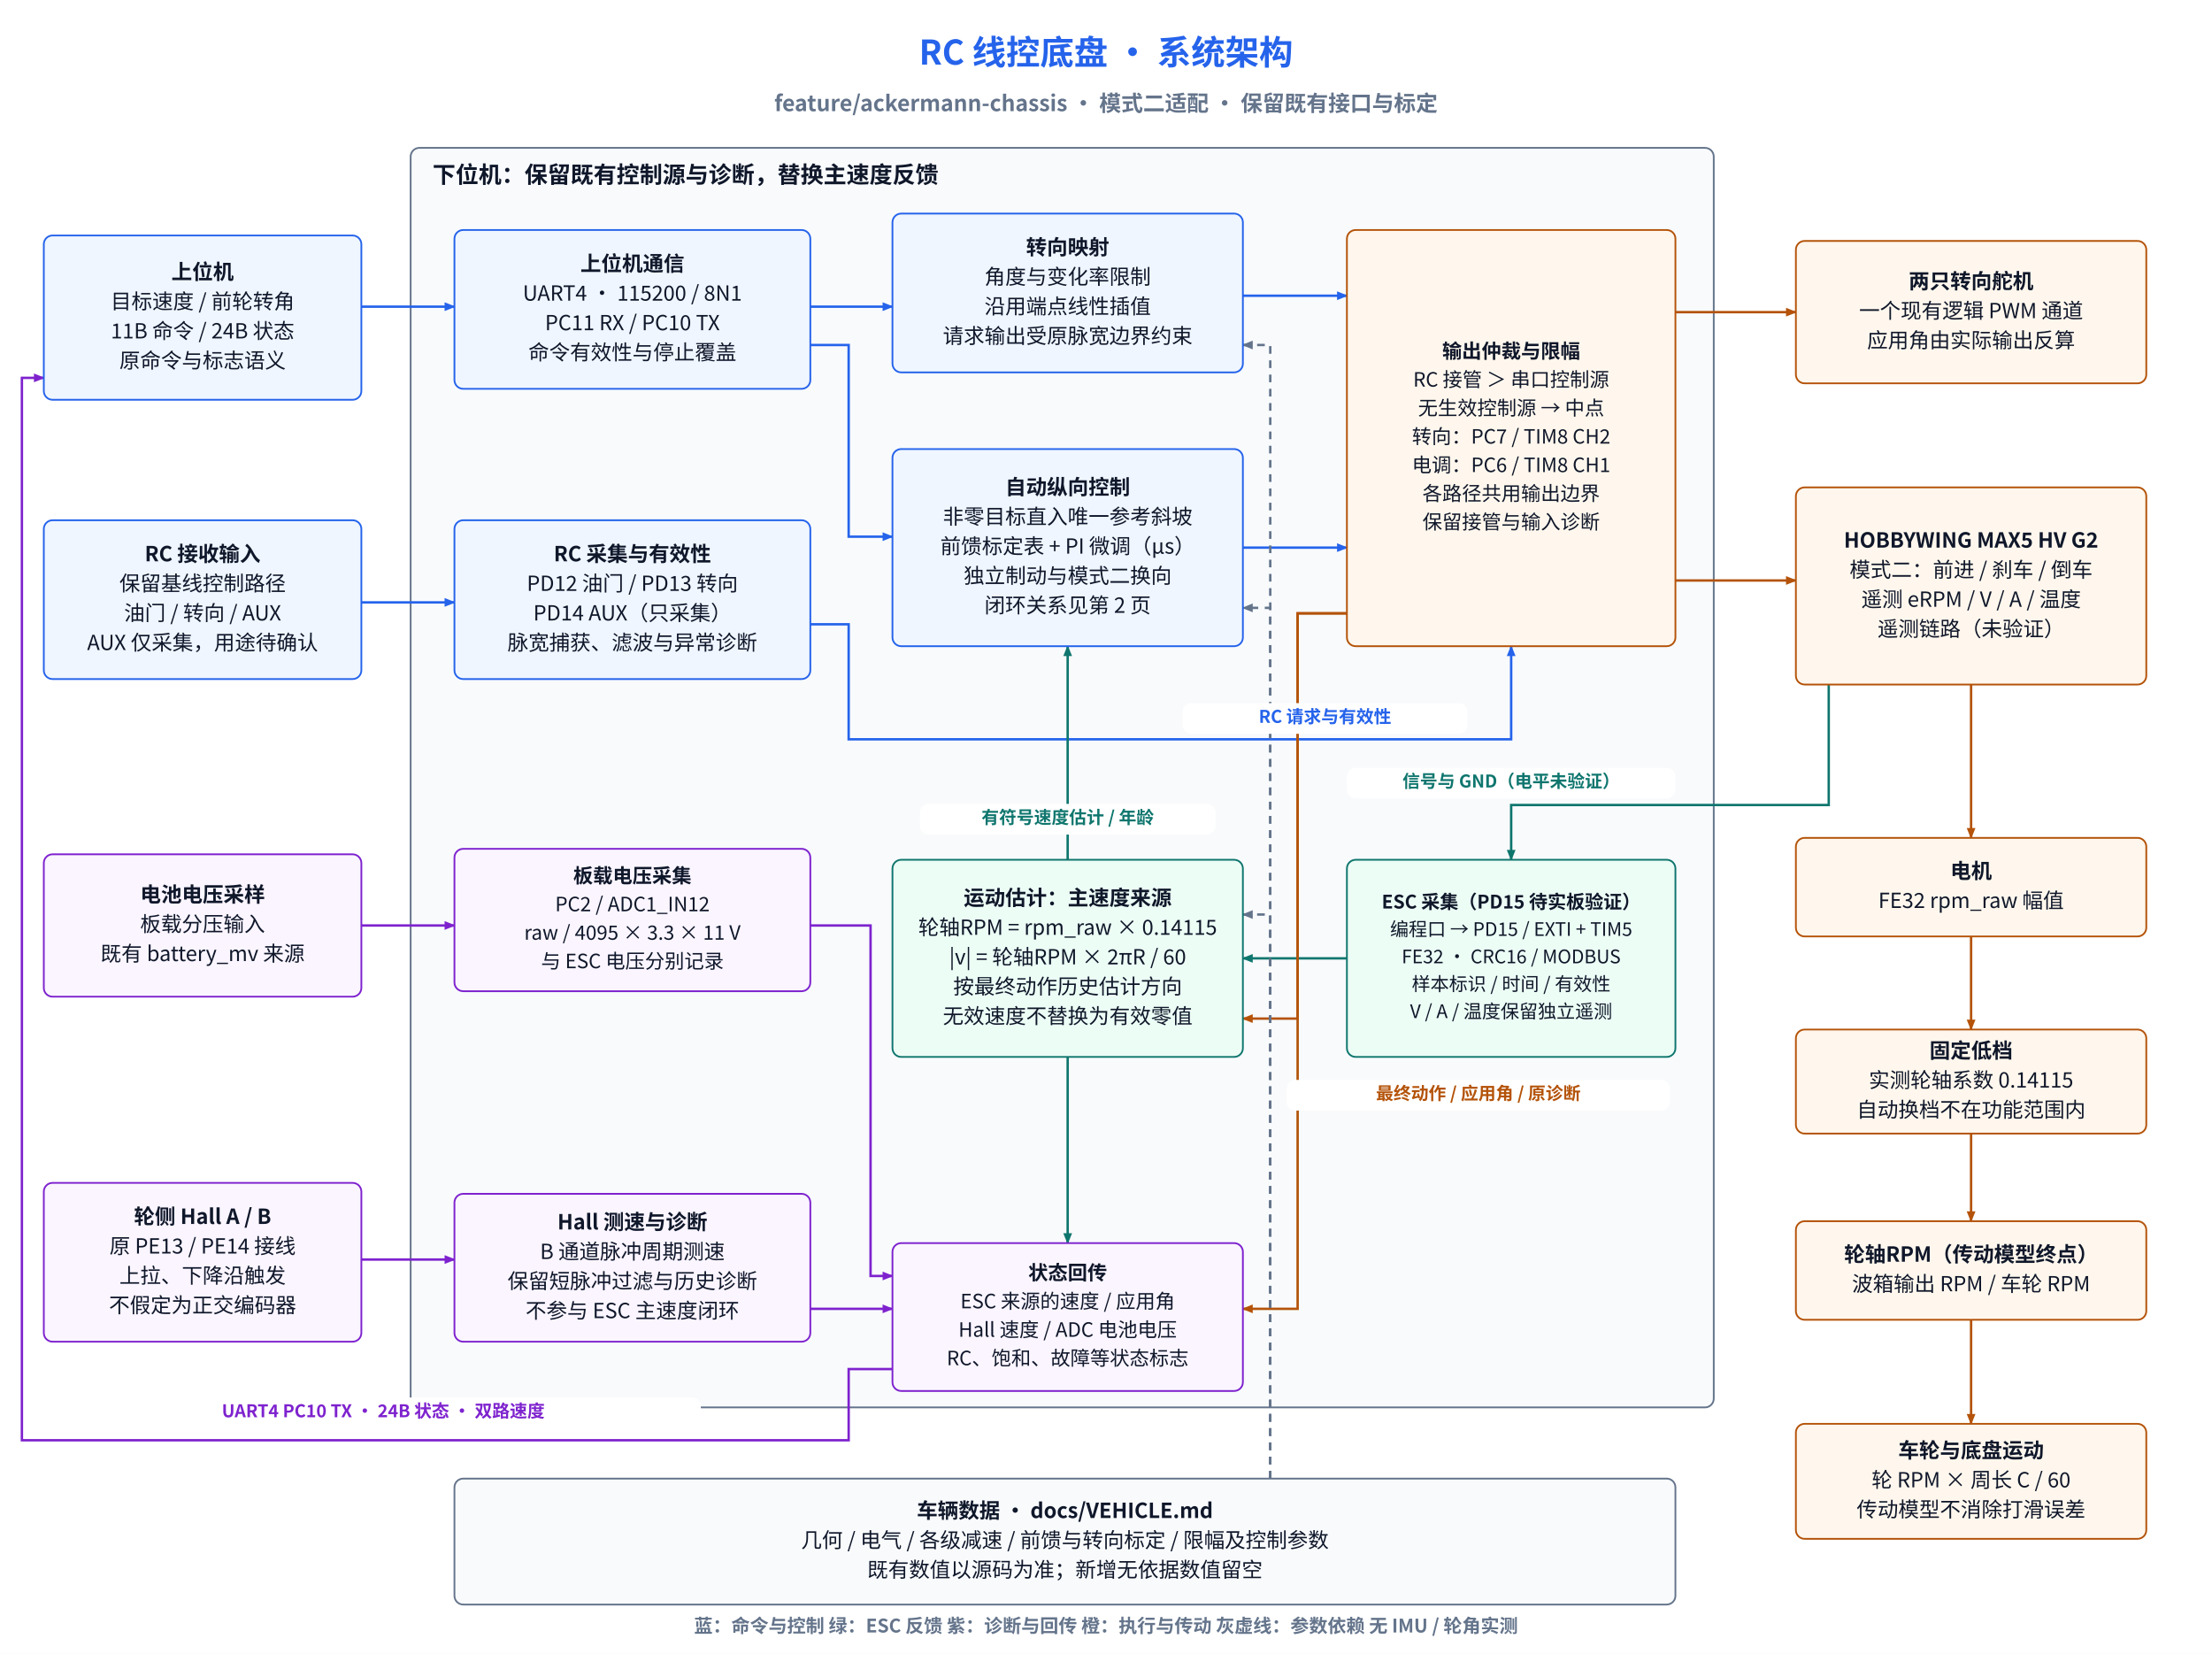
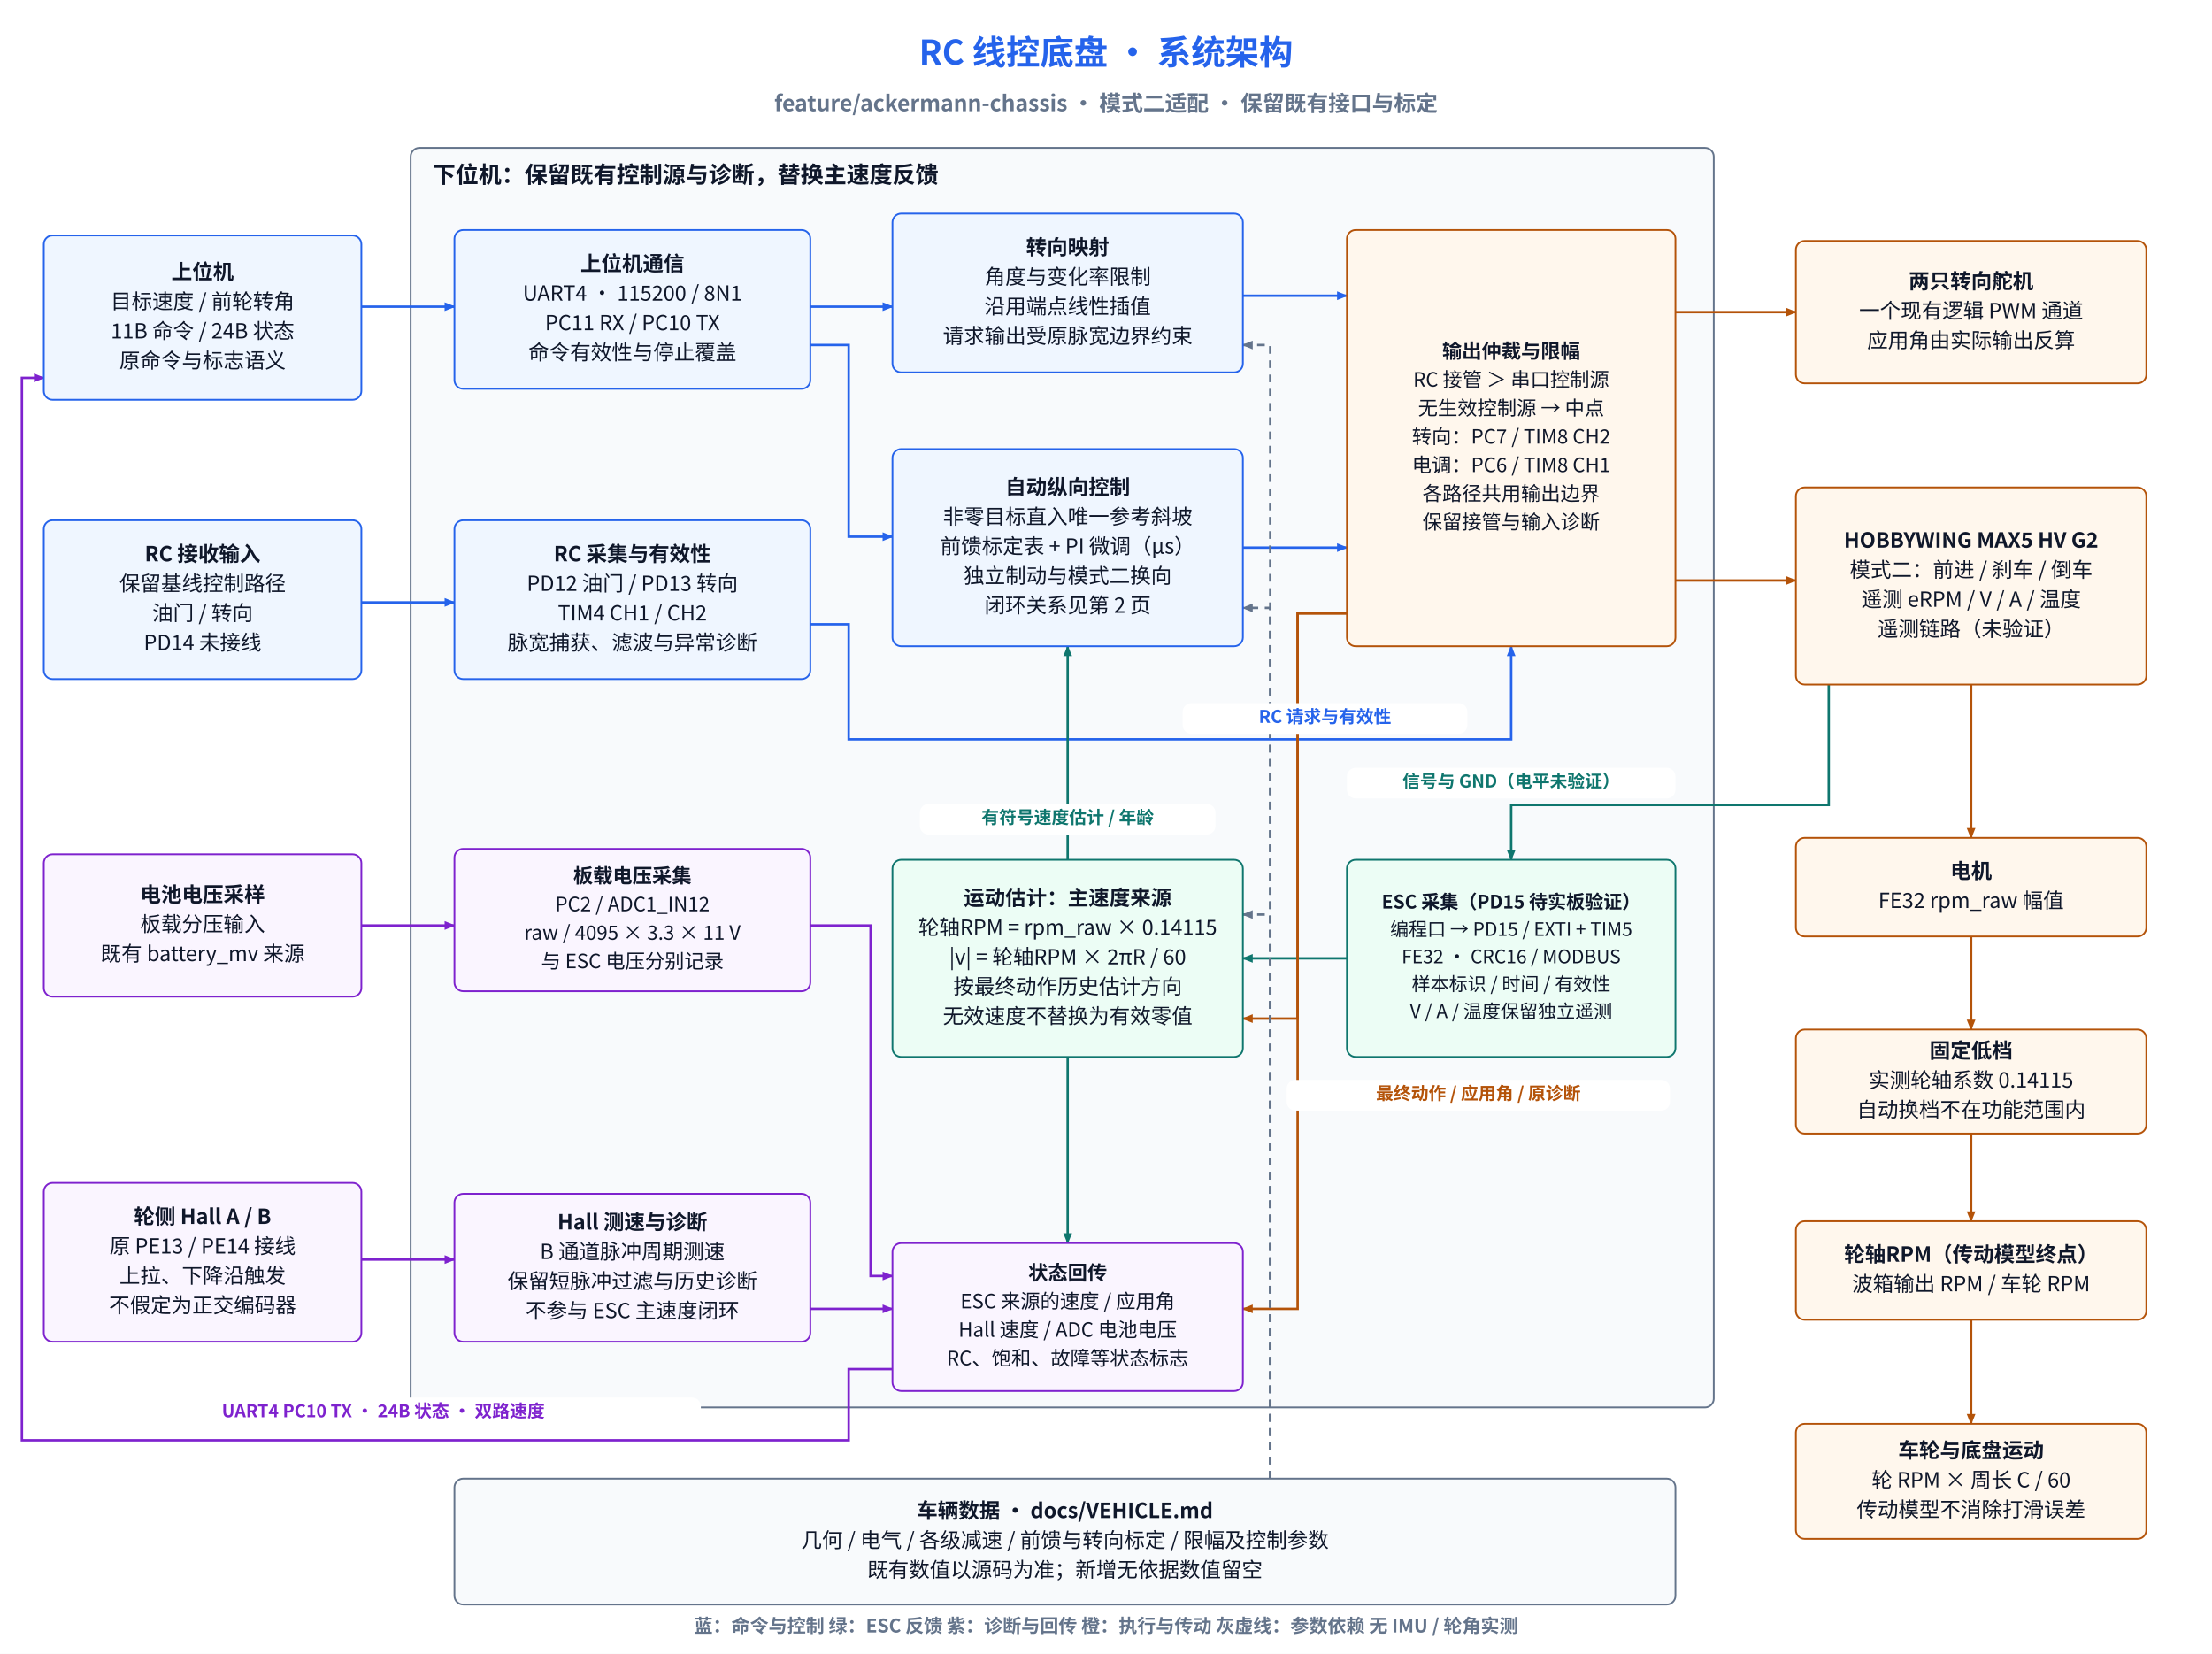
<svg xmlns="http://www.w3.org/2000/svg" width="2020" height="1510" viewBox="0 0 2020 1510" role="img">
  <rect width="100%" height="100%" fill="white" />
  <defs>
    <marker id="arrow-blue" markerWidth="10" markerHeight="8" refX="9" refY="4" orient="auto" markerUnits="userSpaceOnUse">
      <path d="M 0 0 L 10 4 L 0 8 Z" fill="#2563eb" />
    </marker>
    <marker id="arrow-green" markerWidth="10" markerHeight="8" refX="9" refY="4" orient="auto" markerUnits="userSpaceOnUse">
      <path d="M 0 0 L 10 4 L 0 8 Z" fill="#0f766e" />
    </marker>
    <marker id="arrow-orange" markerWidth="10" markerHeight="8" refX="9" refY="4" orient="auto" markerUnits="userSpaceOnUse">
      <path d="M 0 0 L 10 4 L 0 8 Z" fill="#b45309" />
    </marker>
    <marker id="arrow-purple" markerWidth="10" markerHeight="8" refX="9" refY="4" orient="auto" markerUnits="userSpaceOnUse">
      <path d="M 0 0 L 10 4 L 0 8 Z" fill="#7e22ce" />
    </marker>
    <marker id="arrow-gray" markerWidth="10" markerHeight="8" refX="9" refY="4" orient="auto" markerUnits="userSpaceOnUse">
      <path d="M 0 0 L 10 4 L 0 8 Z" fill="#64748b" />
    </marker>
    <marker id="arrow-red" markerWidth="10" markerHeight="8" refX="9" refY="4" orient="auto" markerUnits="userSpaceOnUse">
      <path d="M 0 0 L 10 4 L 0 8 Z" fill="#b91c1c" />
    </marker>
  </defs>
  <rect stroke-width="1.6" x="375" y="135" width="1190" height="1150" rx="8" fill="#f8fafc" stroke="#64748b" />
  <text font-family="Noto Sans CJK SC, sans-serif" font-size="21" font-weight="700" text-anchor="start" x="395" y="167" fill="#0f172a">下位机：保留既有控制源与诊断，替换主速度反馈</text>
  <polyline points="330,280 415,280" stroke="#2563eb" stroke-width="2.2" fill="none" marker-end="url(#arrow-blue)" />
  <polyline points="740,280 815,280" stroke="#2563eb" stroke-width="2.2" fill="none" marker-end="url(#arrow-blue)" />
  <polyline points="740,315 775,315 775,490 815,490" stroke="#2563eb" stroke-width="2.2" fill="none" marker-end="url(#arrow-blue)" />
  <polyline points="1135,270 1230,270" stroke="#2563eb" stroke-width="2.2" fill="none" marker-end="url(#arrow-blue)" />
  <polyline points="1135,500 1230,500" stroke="#2563eb" stroke-width="2.2" fill="none" marker-end="url(#arrow-blue)" />
  <polyline points="1530,285 1640,285" stroke="#b45309" stroke-width="2.2" fill="none" marker-end="url(#arrow-orange)" />
  <polyline points="1530,530 1640,530" stroke="#b45309" stroke-width="2.2" fill="none" marker-end="url(#arrow-orange)" />
  <polyline points="330,550 415,550" stroke="#2563eb" stroke-width="2.2" fill="none" marker-end="url(#arrow-blue)" />
  <polyline points="740,570 775,570 775,675 1380,675 1380,590" stroke="#2563eb" stroke-width="2.2" fill="none" marker-end="url(#arrow-blue)" />
  <polyline points="1670,625 1670,735 1380,735 1380,785" stroke="#0f766e" stroke-width="2.2" fill="none" marker-end="url(#arrow-green)" />
  <polyline points="1230,875 1135,875" stroke="#0f766e" stroke-width="2.2" fill="none" marker-end="url(#arrow-green)" />
  <polyline points="975,785 975,590" stroke="#0f766e" stroke-width="2.2" fill="none" marker-end="url(#arrow-green)" />
  <polyline points="1230,560 1185,560 1185,930 1135,930" stroke="#b45309" stroke-width="2.2" fill="none" marker-end="url(#arrow-orange)" />
  <polyline points="1230,560 1185,560 1185,1195 1135,1195" stroke="#b45309" stroke-width="2.2" fill="none" marker-end="url(#arrow-orange)" />
  <polyline points="975,965 975,1135" stroke="#0f766e" stroke-width="2.2" fill="none" marker-end="url(#arrow-green)" />
  <polyline points="330,845 415,845" stroke="#7e22ce" stroke-width="2.2" fill="none" marker-end="url(#arrow-purple)" />
  <polyline points="740,845 795,845 795,1165 815,1165" stroke="#7e22ce" stroke-width="2.2" fill="none" marker-end="url(#arrow-purple)" />
  <polyline points="330,1150 415,1150" stroke="#7e22ce" stroke-width="2.2" fill="none" marker-end="url(#arrow-purple)" />
  <polyline points="740,1195 815,1195" stroke="#7e22ce" stroke-width="2.2" fill="none" marker-end="url(#arrow-purple)" />
  <polyline points="815,1250 775,1250 775,1315 20,1315 20,345 40,345" stroke="#7e22ce" stroke-width="2.2" fill="none" marker-end="url(#arrow-purple)" />
  <polyline points="1800,625 1800,765" stroke="#b45309" stroke-width="2.2" fill="none" marker-end="url(#arrow-orange)" />
  <polyline points="1800,855 1800,940" stroke="#b45309" stroke-width="2.2" fill="none" marker-end="url(#arrow-orange)" />
  <polyline points="1800,1035 1800,1115" stroke="#b45309" stroke-width="2.2" fill="none" marker-end="url(#arrow-orange)" />
  <polyline points="1800,1205 1800,1300" stroke="#b45309" stroke-width="2.2" fill="none" marker-end="url(#arrow-orange)" />
  <polyline points="1160,1350 1160,315 1135,315" stroke="#64748b" stroke-width="2.2" fill="none" marker-end="url(#arrow-gray)" stroke-dasharray="7 6" />
  <polyline points="1160,1350 1160,555 1135,555" stroke="#64748b" stroke-width="2.2" fill="none" marker-end="url(#arrow-gray)" stroke-dasharray="7 6" />
  <polyline points="1160,1350 1160,835 1135,835" stroke="#64748b" stroke-width="2.2" fill="none" marker-end="url(#arrow-gray)" stroke-dasharray="7 6" />
  <text font-family="Noto Sans CJK SC, sans-serif" font-size="31" font-weight="700" text-anchor="middle" x="1010.0" y="59.0" fill="#2563eb">RC 线控底盘 · 系统架构</text>
  <text font-family="Noto Sans CJK SC, sans-serif" font-size="20" font-weight="700" text-anchor="middle" x="1010.0" y="101.5" fill="#64748b">feature/ackermann-chassis  ·  模式二适配  ·  保留既有接口与标定</text>
  <rect stroke-width="1.6" x="40" y="215" width="290" height="150" rx="8" fill="#eff6ff" stroke="#2563eb" />
  <text font-family="Noto Sans CJK SC, sans-serif" font-size="19" font-weight="700" text-anchor="middle" x="185.0" y="255.0" fill="#0f172a">上位机</text>
  <text font-family="Noto Sans CJK SC, sans-serif" font-size="19" font-weight="400" text-anchor="middle" x="185.0" y="282.0" fill="#0f172a">目标速度 / 前轮转角</text>
  <text font-family="Noto Sans CJK SC, sans-serif" font-size="19" font-weight="400" text-anchor="middle" x="185.0" y="309.0" fill="#0f172a">11B 命令 / 24B 状态</text>
  <text font-family="Noto Sans CJK SC, sans-serif" font-size="19" font-weight="400" text-anchor="middle" x="185.0" y="336.0" fill="#0f172a">原命令与标志语义</text>
  <rect stroke-width="1.6" x="415" y="210" width="325" height="145" rx="8" fill="#eff6ff" stroke="#2563eb" />
  <text font-family="Noto Sans CJK SC, sans-serif" font-size="19" font-weight="700" text-anchor="middle" x="577.5" y="247.5" fill="#0f172a">上位机通信</text>
  <text font-family="Noto Sans CJK SC, sans-serif" font-size="19" font-weight="400" text-anchor="middle" x="577.5" y="274.5" fill="#0f172a">UART4 · 115200 / 8N1</text>
  <text font-family="Noto Sans CJK SC, sans-serif" font-size="19" font-weight="400" text-anchor="middle" x="577.5" y="301.5" fill="#0f172a">PC11 RX / PC10 TX</text>
  <text font-family="Noto Sans CJK SC, sans-serif" font-size="19" font-weight="400" text-anchor="middle" x="577.5" y="328.5" fill="#0f172a">命令有效性与停止覆盖</text>
  <rect stroke-width="1.6" x="815" y="195" width="320" height="145" rx="8" fill="#eff6ff" stroke="#2563eb" />
  <text font-family="Noto Sans CJK SC, sans-serif" font-size="19" font-weight="700" text-anchor="middle" x="975.0" y="232.5" fill="#0f172a">转向映射</text>
  <text font-family="Noto Sans CJK SC, sans-serif" font-size="19" font-weight="400" text-anchor="middle" x="975.0" y="259.5" fill="#0f172a">角度与变化率限制</text>
  <text font-family="Noto Sans CJK SC, sans-serif" font-size="19" font-weight="400" text-anchor="middle" x="975.0" y="286.5" fill="#0f172a">沿用端点线性插值</text>
  <text font-family="Noto Sans CJK SC, sans-serif" font-size="19" font-weight="400" text-anchor="middle" x="975.0" y="313.5" fill="#0f172a">请求输出受原脉宽边界约束</text>
  <rect stroke-width="1.6" x="815" y="410" width="320" height="180" rx="8" fill="#eff6ff" stroke="#2563eb" />
  <text font-family="Noto Sans CJK SC, sans-serif" font-size="19" font-weight="700" text-anchor="middle" x="975.0" y="451.5" fill="#0f172a">自动纵向控制</text>
  <text font-family="Noto Sans CJK SC, sans-serif" font-size="19" font-weight="400" text-anchor="middle" x="975.0" y="478.5" fill="#0f172a">非零目标直入唯一参考斜坡</text>
  <text font-family="Noto Sans CJK SC, sans-serif" font-size="19" font-weight="400" text-anchor="middle" x="975.0" y="505.5" fill="#0f172a">前馈标定表 + PI 微调（µs）</text>
  <text font-family="Noto Sans CJK SC, sans-serif" font-size="19" font-weight="400" text-anchor="middle" x="975.0" y="532.5" fill="#0f172a">独立制动与模式二换向</text>
  <text font-family="Noto Sans CJK SC, sans-serif" font-size="19" font-weight="400" text-anchor="middle" x="975.0" y="559.5" fill="#0f172a">闭环关系见第 2 页</text>
  <rect stroke-width="1.6" x="1230" y="210" width="300" height="380" rx="8" fill="#fff7ed" stroke="#b45309" />
  <text font-family="Noto Sans CJK SC, sans-serif" font-size="18" font-weight="700" text-anchor="middle" x="1380.0" y="327.0" fill="#0f172a">输出仲裁与限幅</text>
  <text font-family="Noto Sans CJK SC, sans-serif" font-size="18" font-weight="400" text-anchor="middle" x="1380.0" y="353.0" fill="#0f172a">RC 接管 ＞ 串口控制源</text>
  <text font-family="Noto Sans CJK SC, sans-serif" font-size="18" font-weight="400" text-anchor="middle" x="1380.0" y="379.0" fill="#0f172a">无生效控制源 → 中点</text>
  <text font-family="Noto Sans CJK SC, sans-serif" font-size="18" font-weight="400" text-anchor="middle" x="1380.0" y="405.0" fill="#0f172a">转向：PC7 / TIM8 CH2</text>
  <text font-family="Noto Sans CJK SC, sans-serif" font-size="18" font-weight="400" text-anchor="middle" x="1380.0" y="431.0" fill="#0f172a">电调：PC6 / TIM8 CH1</text>
  <text font-family="Noto Sans CJK SC, sans-serif" font-size="18" font-weight="400" text-anchor="middle" x="1380.0" y="457.0" fill="#0f172a">各路径共用输出边界</text>
  <text font-family="Noto Sans CJK SC, sans-serif" font-size="18" font-weight="400" text-anchor="middle" x="1380.0" y="483.0" fill="#0f172a">保留接管与输入诊断</text>
  <rect stroke-width="1.6" x="1640" y="220" width="320" height="130" rx="8" fill="#fff7ed" stroke="#b45309" />
  <text font-family="Noto Sans CJK SC, sans-serif" font-size="19" font-weight="700" text-anchor="middle" x="1800.0" y="263.5" fill="#0f172a">两只转向舵机</text>
  <text font-family="Noto Sans CJK SC, sans-serif" font-size="19" font-weight="400" text-anchor="middle" x="1800.0" y="290.5" fill="#0f172a">一个现有逻辑 PWM 通道</text>
  <text font-family="Noto Sans CJK SC, sans-serif" font-size="19" font-weight="400" text-anchor="middle" x="1800.0" y="317.5" fill="#0f172a">应用角由实际输出反算</text>
  <rect stroke-width="1.6" x="1640" y="445" width="320" height="180" rx="8" fill="#fff7ed" stroke="#b45309" />
  <text font-family="Noto Sans CJK SC, sans-serif" font-size="19" font-weight="700" text-anchor="middle" x="1800.0" y="500.0" fill="#0f172a">HOBBYWING MAX5 HV G2</text>
  <text font-family="Noto Sans CJK SC, sans-serif" font-size="19" font-weight="400" text-anchor="middle" x="1800.0" y="527.0" fill="#0f172a">模式二：前进 / 刹车 / 倒车</text>
  <text font-family="Noto Sans CJK SC, sans-serif" font-size="19" font-weight="400" text-anchor="middle" x="1800.0" y="554.0" fill="#0f172a">遥测 eRPM / V / A / 温度</text>
  <text font-family="Noto Sans CJK SC, sans-serif" font-size="19" font-weight="400" text-anchor="middle" x="1800.0" y="581.0" fill="#0f172a">遥测链路（未验证）</text>
  <rect stroke-width="1.6" x="40" y="475" width="290" height="145" rx="8" fill="#eff6ff" stroke="#2563eb" />
  <text font-family="Noto Sans CJK SC, sans-serif" font-size="19" font-weight="700" text-anchor="middle" x="185.0" y="512.5" fill="#0f172a">RC 接收输入</text>
  <text font-family="Noto Sans CJK SC, sans-serif" font-size="19" font-weight="400" text-anchor="middle" x="185.0" y="539.5" fill="#0f172a">保留基线控制路径</text>
-   <text font-family="Noto Sans CJK SC, sans-serif" font-size="19" font-weight="400" text-anchor="middle" x="185.0" y="566.5" fill="#0f172a">油门 / 转向 / AUX</text>
-   <text font-family="Noto Sans CJK SC, sans-serif" font-size="19" font-weight="400" text-anchor="middle" x="185.0" y="593.5" fill="#0f172a">AUX 仅采集，用途待确认</text>
+   <text font-family="Noto Sans CJK SC, sans-serif" font-size="19" font-weight="400" text-anchor="middle" x="185.0" y="566.5" fill="#0f172a">油门 / 转向</text>
+   <text font-family="Noto Sans CJK SC, sans-serif" font-size="19" font-weight="400" text-anchor="middle" x="185.0" y="593.5" fill="#0f172a">PD14 未接线</text>
  <rect stroke-width="1.6" x="415" y="475" width="325" height="145" rx="8" fill="#eff6ff" stroke="#2563eb" />
  <text font-family="Noto Sans CJK SC, sans-serif" font-size="19" font-weight="700" text-anchor="middle" x="577.5" y="512.5" fill="#0f172a">RC 采集与有效性</text>
  <text font-family="Noto Sans CJK SC, sans-serif" font-size="19" font-weight="400" text-anchor="middle" x="577.5" y="539.5" fill="#0f172a">PD12 油门 / PD13 转向</text>
-   <text font-family="Noto Sans CJK SC, sans-serif" font-size="19" font-weight="400" text-anchor="middle" x="577.5" y="566.5" fill="#0f172a">PD14 AUX（只采集）</text>
+   <text font-family="Noto Sans CJK SC, sans-serif" font-size="19" font-weight="400" text-anchor="middle" x="577.5" y="566.5" fill="#0f172a">TIM4 CH1 / CH2</text>
  <text font-family="Noto Sans CJK SC, sans-serif" font-size="19" font-weight="400" text-anchor="middle" x="577.5" y="593.5" fill="#0f172a">脉宽捕获、滤波与异常诊断</text>
  <rect stroke-width="1.6" x="40" y="780" width="290" height="130" rx="8" fill="#faf5ff" stroke="#7e22ce" />
  <text font-family="Noto Sans CJK SC, sans-serif" font-size="19" font-weight="700" text-anchor="middle" x="185.0" y="823.5" fill="#0f172a">电池电压采样</text>
  <text font-family="Noto Sans CJK SC, sans-serif" font-size="19" font-weight="400" text-anchor="middle" x="185.0" y="850.5" fill="#0f172a">板载分压输入</text>
  <text font-family="Noto Sans CJK SC, sans-serif" font-size="19" font-weight="400" text-anchor="middle" x="185.0" y="877.5" fill="#0f172a">既有 battery_mv 来源</text>
  <rect stroke-width="1.6" x="415" y="775" width="325" height="130" rx="8" fill="#faf5ff" stroke="#7e22ce" />
  <text font-family="Noto Sans CJK SC, sans-serif" font-size="18" font-weight="700" text-anchor="middle" x="577.5" y="806.0" fill="#0f172a">板载电压采集</text>
  <text font-family="Noto Sans CJK SC, sans-serif" font-size="18" font-weight="400" text-anchor="middle" x="577.5" y="832.0" fill="#0f172a">PC2 / ADC1_IN12</text>
  <text font-family="Noto Sans CJK SC, sans-serif" font-size="18" font-weight="400" text-anchor="middle" x="577.5" y="858.0" fill="#0f172a">raw / 4095 × 3.3 × 11 V</text>
  <text font-family="Noto Sans CJK SC, sans-serif" font-size="18" font-weight="400" text-anchor="middle" x="577.5" y="884.0" fill="#0f172a">与 ESC 电压分别记录</text>
  <rect stroke-width="1.6" x="815" y="785" width="320" height="180" rx="8" fill="#ecfdf5" stroke="#0f766e" />
  <text font-family="Noto Sans CJK SC, sans-serif" font-size="19" font-weight="700" text-anchor="middle" x="975.0" y="826.5" fill="#0f172a">运动估计：主速度来源</text>
  <text font-family="Noto Sans CJK SC, sans-serif" font-size="19" font-weight="400" text-anchor="middle" x="975.0" y="853.5" fill="#0f172a">轮轴RPM = rpm_raw × 0.14115</text>
  <text font-family="Noto Sans CJK SC, sans-serif" font-size="19" font-weight="400" text-anchor="middle" x="975.0" y="880.5" fill="#0f172a">|v| = 轮轴RPM × 2πR / 60</text>
  <text font-family="Noto Sans CJK SC, sans-serif" font-size="19" font-weight="400" text-anchor="middle" x="975.0" y="907.5" fill="#0f172a">按最终动作历史估计方向</text>
  <text font-family="Noto Sans CJK SC, sans-serif" font-size="19" font-weight="400" text-anchor="middle" x="975.0" y="934.5" fill="#0f172a">无效速度不替换为有效零值</text>
  <rect stroke-width="1.6" x="1230" y="785" width="300" height="180" rx="8" fill="#ecfdf5" stroke="#0f766e" />
  <text font-family="Noto Sans CJK SC, sans-serif" font-size="17" font-weight="700" text-anchor="middle" x="1380.0" y="829.5" fill="#0f172a">ESC 采集（PD15 待实板验证）</text>
  <text font-family="Noto Sans CJK SC, sans-serif" font-size="17" font-weight="400" text-anchor="middle" x="1380.0" y="854.5" fill="#0f172a">编程口 → PD15 / EXTI + TIM5</text>
  <text font-family="Noto Sans CJK SC, sans-serif" font-size="17" font-weight="400" text-anchor="middle" x="1380.0" y="879.5" fill="#0f172a">FE32 · CRC16 / MODBUS</text>
  <text font-family="Noto Sans CJK SC, sans-serif" font-size="17" font-weight="400" text-anchor="middle" x="1380.0" y="904.5" fill="#0f172a">样本标识 / 时间 / 有效性</text>
  <text font-family="Noto Sans CJK SC, sans-serif" font-size="17" font-weight="400" text-anchor="middle" x="1380.0" y="929.5" fill="#0f172a">V / A / 温度保留独立遥测</text>
  <rect stroke-width="1.6" x="40" y="1080" width="290" height="145" rx="8" fill="#faf5ff" stroke="#7e22ce" />
  <text font-family="Noto Sans CJK SC, sans-serif" font-size="19" font-weight="700" text-anchor="middle" x="185.0" y="1117.5" fill="#0f172a">轮侧 Hall A / B</text>
  <text font-family="Noto Sans CJK SC, sans-serif" font-size="19" font-weight="400" text-anchor="middle" x="185.0" y="1144.5" fill="#0f172a">原 PE13 / PE14 接线</text>
  <text font-family="Noto Sans CJK SC, sans-serif" font-size="19" font-weight="400" text-anchor="middle" x="185.0" y="1171.5" fill="#0f172a">上拉、下降沿触发</text>
  <text font-family="Noto Sans CJK SC, sans-serif" font-size="19" font-weight="400" text-anchor="middle" x="185.0" y="1198.5" fill="#0f172a">不假定为正交编码器</text>
  <rect stroke-width="1.6" x="415" y="1090" width="325" height="135" rx="8" fill="#faf5ff" stroke="#7e22ce" />
  <text font-family="Noto Sans CJK SC, sans-serif" font-size="19" font-weight="700" text-anchor="middle" x="577.5" y="1122.5" fill="#0f172a">Hall 测速与诊断</text>
  <text font-family="Noto Sans CJK SC, sans-serif" font-size="19" font-weight="400" text-anchor="middle" x="577.5" y="1149.5" fill="#0f172a">B 通道脉冲周期测速</text>
  <text font-family="Noto Sans CJK SC, sans-serif" font-size="19" font-weight="400" text-anchor="middle" x="577.5" y="1176.5" fill="#0f172a">保留短脉冲过滤与历史诊断</text>
  <text font-family="Noto Sans CJK SC, sans-serif" font-size="19" font-weight="400" text-anchor="middle" x="577.5" y="1203.5" fill="#0f172a">不参与 ESC 主速度闭环</text>
  <rect stroke-width="1.6" x="815" y="1135" width="320" height="135" rx="8" fill="#faf5ff" stroke="#7e22ce" />
  <text font-family="Noto Sans CJK SC, sans-serif" font-size="18" font-weight="700" text-anchor="middle" x="975.0" y="1168.5" fill="#0f172a">状态回传</text>
  <text font-family="Noto Sans CJK SC, sans-serif" font-size="18" font-weight="400" text-anchor="middle" x="975.0" y="1194.5" fill="#0f172a">ESC 来源的速度 / 应用角</text>
  <text font-family="Noto Sans CJK SC, sans-serif" font-size="18" font-weight="400" text-anchor="middle" x="975.0" y="1220.5" fill="#0f172a">Hall 速度 / ADC 电池电压</text>
  <text font-family="Noto Sans CJK SC, sans-serif" font-size="18" font-weight="400" text-anchor="middle" x="975.0" y="1246.5" fill="#0f172a">RC、饱和、故障等状态标志</text>
  <rect stroke-width="1.6" x="1640" y="765" width="320" height="90" rx="8" fill="#fff7ed" stroke="#b45309" />
  <text font-family="Noto Sans CJK SC, sans-serif" font-size="19" font-weight="700" text-anchor="middle" x="1800.0" y="802.0" fill="#0f172a">电机</text>
  <text font-family="Noto Sans CJK SC, sans-serif" font-size="19" font-weight="400" text-anchor="middle" x="1800.0" y="829.0" fill="#0f172a">FE32 rpm_raw 幅值</text>
  <rect stroke-width="1.6" x="1640" y="940" width="320" height="95" rx="8" fill="#fff7ed" stroke="#b45309" />
  <text font-family="Noto Sans CJK SC, sans-serif" font-size="19" font-weight="700" text-anchor="middle" x="1800.0" y="966.0" fill="#0f172a">固定低档</text>
  <text font-family="Noto Sans CJK SC, sans-serif" font-size="19" font-weight="400" text-anchor="middle" x="1800.0" y="993.0" fill="#0f172a">实测轮轴系数 0.14115</text>
  <text font-family="Noto Sans CJK SC, sans-serif" font-size="19" font-weight="400" text-anchor="middle" x="1800.0" y="1020.0" fill="#0f172a">自动换档不在功能范围内</text>
  <rect stroke-width="1.6" x="1640" y="1115" width="320" height="90" rx="8" fill="#fff7ed" stroke="#b45309" />
  <text font-family="Noto Sans CJK SC, sans-serif" font-size="19" font-weight="700" text-anchor="middle" x="1800.0" y="1152.0" fill="#0f172a">轮轴RPM（传动模型终点）</text>
  <text font-family="Noto Sans CJK SC, sans-serif" font-size="19" font-weight="400" text-anchor="middle" x="1800.0" y="1179.0" fill="#0f172a">波箱输出 RPM / 车轮 RPM</text>
  <rect stroke-width="1.6" x="1640" y="1300" width="320" height="105" rx="8" fill="#fff7ed" stroke="#b45309" />
  <text font-family="Noto Sans CJK SC, sans-serif" font-size="19" font-weight="700" text-anchor="middle" x="1800.0" y="1331.0" fill="#0f172a">车轮与底盘运动</text>
  <text font-family="Noto Sans CJK SC, sans-serif" font-size="19" font-weight="400" text-anchor="middle" x="1800.0" y="1358.0" fill="#0f172a">轮 RPM × 周长 C / 60</text>
  <text font-family="Noto Sans CJK SC, sans-serif" font-size="19" font-weight="400" text-anchor="middle" x="1800.0" y="1385.0" fill="#0f172a">传动模型不消除打滑误差</text>
  <rect stroke-width="1.6" x="415" y="1350" width="1115" height="115" rx="8" fill="#f8fafc" stroke="#64748b" />
  <text font-family="Noto Sans CJK SC, sans-serif" font-size="19" font-weight="700" text-anchor="middle" x="972.5" y="1386.0" fill="#0f172a">车辆数据 · docs/VEHICLE.md</text>
  <text font-family="Noto Sans CJK SC, sans-serif" font-size="19" font-weight="400" text-anchor="middle" x="972.5" y="1413.0" fill="#0f172a">几何 / 电气 / 各级减速 / 前馈与转向标定 / 限幅及控制参数</text>
  <text font-family="Noto Sans CJK SC, sans-serif" font-size="19" font-weight="400" text-anchor="middle" x="972.5" y="1440.0" fill="#0f172a">既有数值以源码为准；新增无依据数值留空</text>
  <text font-family="Noto Sans CJK SC, sans-serif" font-size="17" font-weight="700" text-anchor="middle" x="1010.0" y="1490.5" fill="#64748b">蓝：命令与控制    绿：ESC 反馈    紫：诊断与回传    橙：执行与传动    灰虚线：参数依赖    无 IMU / 轮角实测</text>
  <rect stroke-width="1.6" x="1080" y="642" width="260" height="28" rx="8" fill="#ffffff" stroke="none" />
  <text font-family="Noto Sans CJK SC, sans-serif" font-size="16" font-weight="700" text-anchor="middle" x="1210.0" y="660.0" fill="#2563eb">RC 请求与有效性</text>
  <rect stroke-width="1.6" x="1230" y="701" width="300" height="28" rx="8" fill="#ffffff" stroke="none" />
  <text font-family="Noto Sans CJK SC, sans-serif" font-size="16" font-weight="700" text-anchor="middle" x="1380.0" y="719.0" fill="#0f766e">信号与 GND（电平未验证）</text>
  <rect stroke-width="1.6" x="840" y="734" width="270" height="28" rx="8" fill="#ffffff" stroke="none" />
  <text font-family="Noto Sans CJK SC, sans-serif" font-size="16" font-weight="700" text-anchor="middle" x="975.0" y="752.0" fill="#0f766e">有符号速度估计 / 年龄</text>
  <rect stroke-width="1.6" x="1175" y="986" width="350" height="28" rx="8" fill="#ffffff" stroke="none" />
  <text font-family="Noto Sans CJK SC, sans-serif" font-size="16" font-weight="700" text-anchor="middle" x="1350.0" y="1004.0" fill="#b45309">最终动作 / 应用角 / 原诊断</text>
  <rect stroke-width="1.6" x="60" y="1276" width="580" height="28" rx="8" fill="#ffffff" stroke="none" />
  <text font-family="Noto Sans CJK SC, sans-serif" font-size="16" font-weight="700" text-anchor="middle" x="350.0" y="1294.0" fill="#7e22ce">UART4 PC10 TX · 24B 状态 · 双路速度</text>
</svg>
